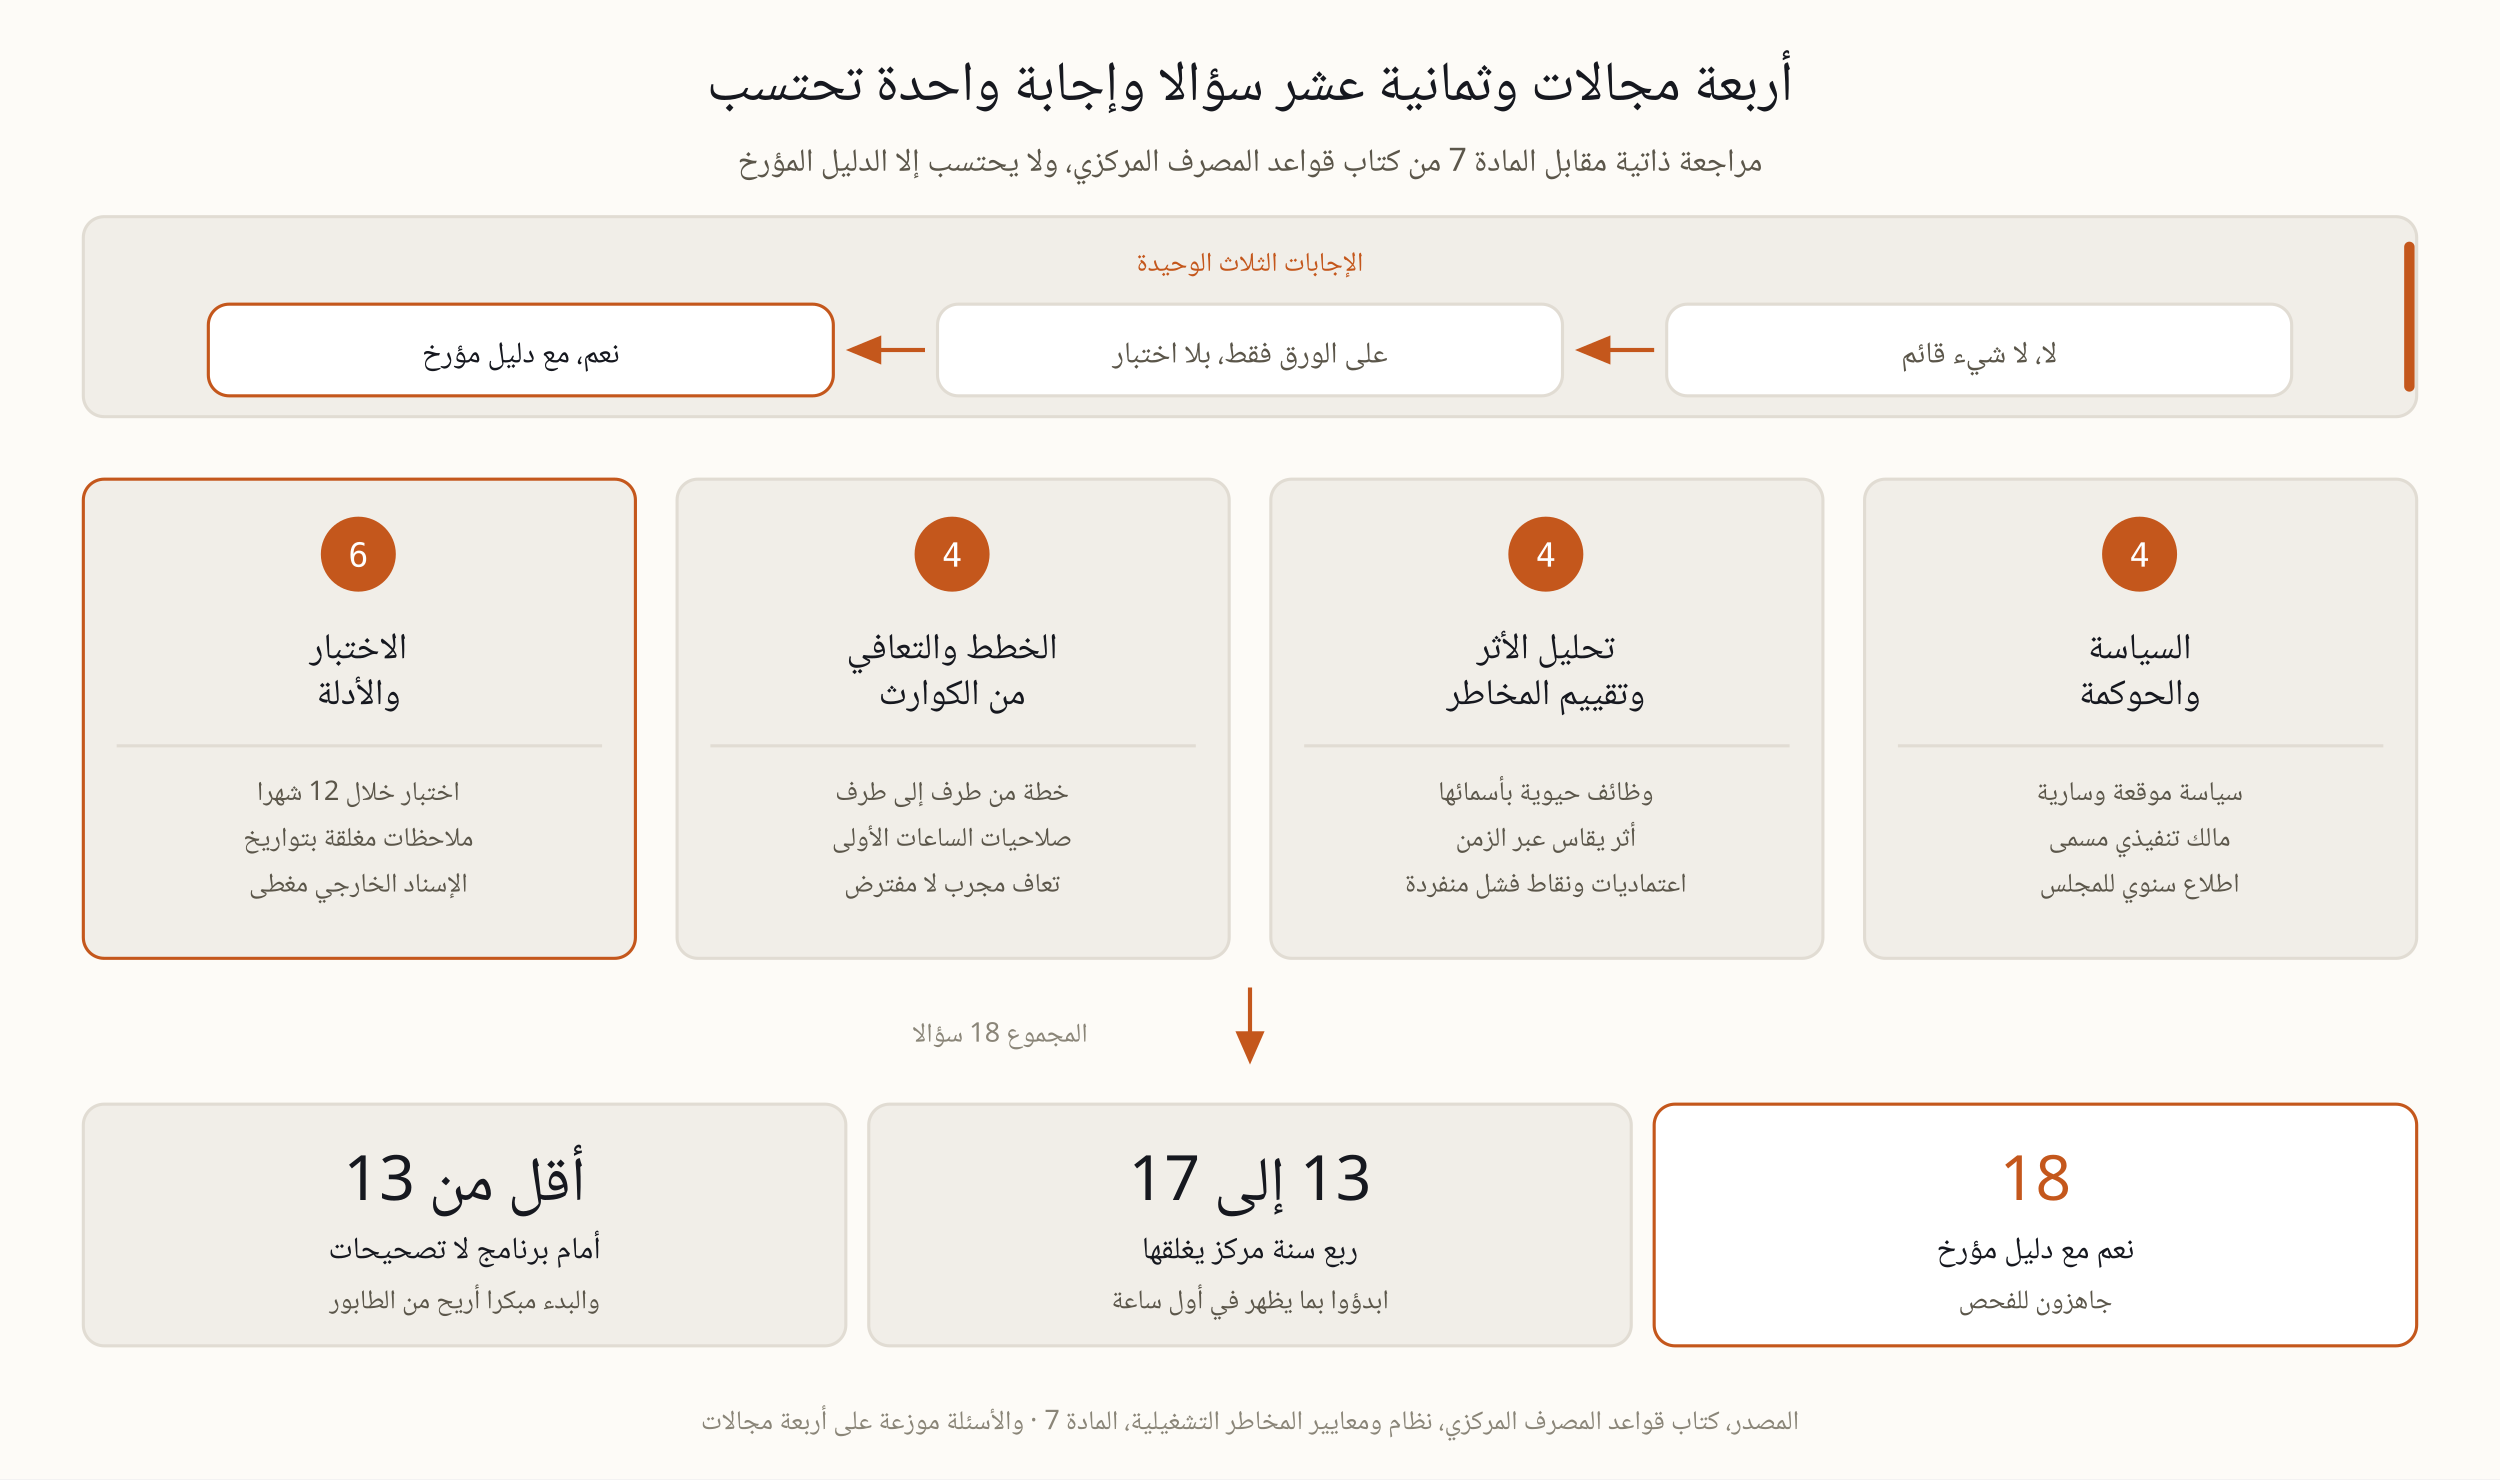
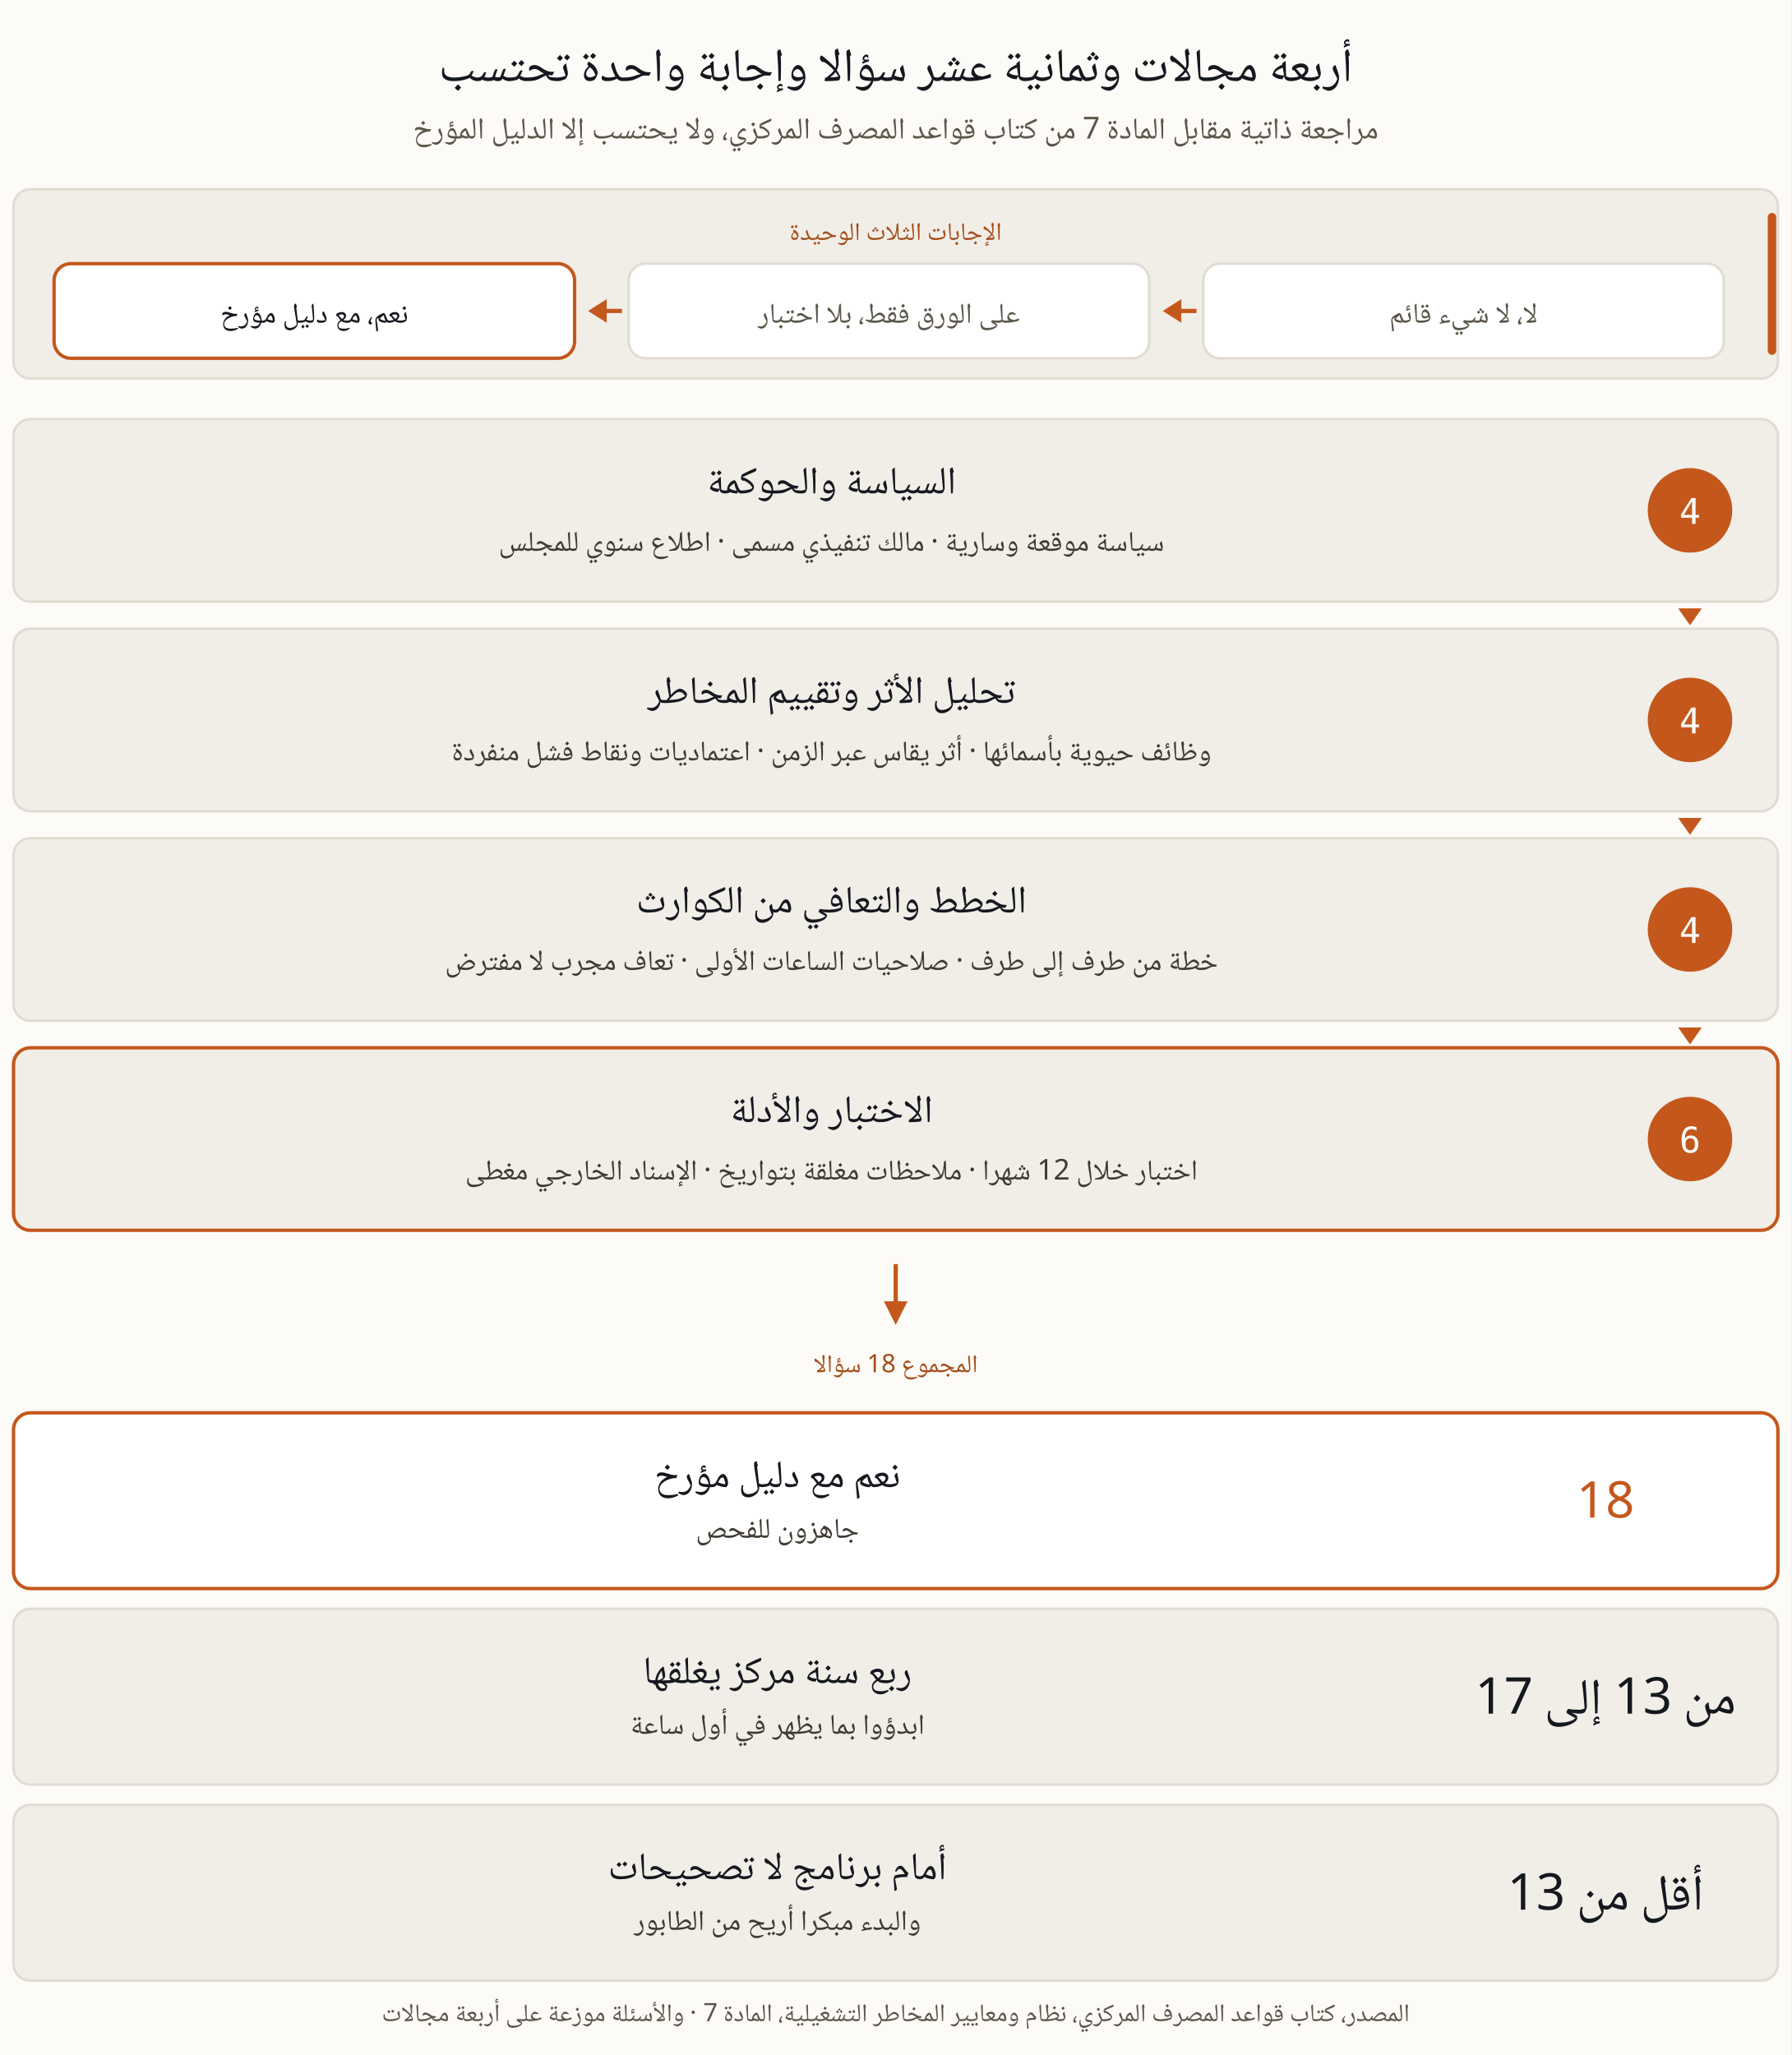
- <svg xmlns="http://www.w3.org/2000/svg" viewBox="0 0 1200 710" width="1200" height="710" direction="rtl" role="img" aria-label="مراجعة ذاتية مقابل المادة 7 من كتاب قواعد المصرف المركزي موزعة على أربعة مجالات وثمانية عشر سؤالا، مع الإجابات الثلاث المسموحة وثلاث نطاقات لقراءة النتيجة">
-   <rect x="0" y="0" width="1200" height="710" fill="#FDFBF7" />
-   <text x="600" y="48" text-anchor="middle" font-family="'Noto Naskh Arabic','Segoe UI',Tahoma,serif" font-size="27" fill="#16181F">أربعة مجالات وثمانية عشر سؤالا وإجابة واحدة تحتسب</text>
-   <text x="600" y="82" text-anchor="middle" font-family="'Noto Naskh Arabic','Segoe UI',Tahoma,serif" font-size="15.5" fill="#5B564A">مراجعة ذاتية مقابل المادة 7 من كتاب قواعد المصرف المركزي، ولا يحتسب إلا الدليل المؤرخ</text>
-   <rect x="40" y="104" width="1120" height="96" rx="10" fill="#F1EEE8" stroke="#E1DCD3" stroke-width="1.5" />
-   <rect x="1154" y="116" width="5" height="72" rx="2.5" fill="#C4571C" />
-   <text x="600" y="130" text-anchor="middle" font-family="'Noto Naskh Arabic','Segoe UI',Tahoma,serif" font-size="13" fill="#C4571C">الإجابات الثلاث الوحيدة</text>
-   <rect x="800" y="146" width="300" height="44" rx="10" fill="#FFFFFF" stroke="#E1DCD3" stroke-width="1.5" />
-   <text x="950" y="174" text-anchor="middle" font-family="'Noto Naskh Arabic','Segoe UI',Tahoma,serif" font-size="14.5" fill="#5B564A">لا، لا شيء قائم</text>
-   <line x1="794" y1="168" x2="772" y2="168" stroke="#C4571C" stroke-width="2" />
-   <polygon points="773,161 756,168 773,175" fill="#C4571C" />
-   <rect x="450" y="146" width="300" height="44" rx="10" fill="#FFFFFF" stroke="#E1DCD3" stroke-width="1.5" />
-   <text x="600" y="174" text-anchor="middle" font-family="'Noto Naskh Arabic','Segoe UI',Tahoma,serif" font-size="14.5" fill="#5B564A">على الورق فقط، بلا اختبار</text>
-   <line x1="444" y1="168" x2="422" y2="168" stroke="#C4571C" stroke-width="2" />
-   <polygon points="423,161 406,168 423,175" fill="#C4571C" />
-   <rect x="100" y="146" width="300" height="44" rx="10" fill="#FFFFFF" stroke="#C4571C" stroke-width="1.5" />
-   <text x="250" y="174" text-anchor="middle" font-family="'Noto Naskh Arabic','Segoe UI',Tahoma,serif" font-size="14.5" fill="#16181F">نعم، مع دليل مؤرخ</text>
-   <rect x="895" y="230" width="265" height="230" rx="10" fill="#F1EEE8" stroke="#E1DCD3" stroke-width="1.5" />
-   <circle cx="1027" cy="266" r="18" fill="#C4571C" />
-   <text x="1027" y="272" text-anchor="middle" font-family="Consolas, monospace" font-size="16" fill="#FFFFFF">4</text>
-   <text x="1027" y="316" text-anchor="middle" font-family="'Noto Naskh Arabic','Segoe UI',Tahoma,serif" font-size="17.5" fill="#16181F">السياسة</text>
-   <text x="1027" y="338" text-anchor="middle" font-family="'Noto Naskh Arabic','Segoe UI',Tahoma,serif" font-size="17.5" fill="#16181F">والحوكمة</text>
-   <line x1="911" y1="358" x2="1144" y2="358" stroke="#E1DCD3" stroke-width="1.5" />
-   <text x="1027" y="384" text-anchor="middle" font-family="'Noto Naskh Arabic','Segoe UI',Tahoma,serif" font-size="13" fill="#5B564A">سياسة موقعة وسارية</text>
-   <text x="1027" y="406" text-anchor="middle" font-family="'Noto Naskh Arabic','Segoe UI',Tahoma,serif" font-size="13" fill="#5B564A">مالك تنفيذي مسمى</text>
-   <text x="1027" y="428" text-anchor="middle" font-family="'Noto Naskh Arabic','Segoe UI',Tahoma,serif" font-size="13" fill="#5B564A">اطلاع سنوي للمجلس</text>
-   <rect x="610" y="230" width="265" height="230" rx="10" fill="#F1EEE8" stroke="#E1DCD3" stroke-width="1.5" />
-   <circle cx="742" cy="266" r="18" fill="#C4571C" />
-   <text x="742" y="272" text-anchor="middle" font-family="Consolas, monospace" font-size="16" fill="#FFFFFF">4</text>
-   <text x="742" y="316" text-anchor="middle" font-family="'Noto Naskh Arabic','Segoe UI',Tahoma,serif" font-size="17.5" fill="#16181F">تحليل الأثر</text>
-   <text x="742" y="338" text-anchor="middle" font-family="'Noto Naskh Arabic','Segoe UI',Tahoma,serif" font-size="17.5" fill="#16181F">وتقييم المخاطر</text>
-   <line x1="626" y1="358" x2="859" y2="358" stroke="#E1DCD3" stroke-width="1.5" />
-   <text x="742" y="384" text-anchor="middle" font-family="'Noto Naskh Arabic','Segoe UI',Tahoma,serif" font-size="13" fill="#5B564A">وظائف حيوية بأسمائها</text>
-   <text x="742" y="406" text-anchor="middle" font-family="'Noto Naskh Arabic','Segoe UI',Tahoma,serif" font-size="13" fill="#5B564A">أثر يقاس عبر الزمن</text>
-   <text x="742" y="428" text-anchor="middle" font-family="'Noto Naskh Arabic','Segoe UI',Tahoma,serif" font-size="13" fill="#5B564A">اعتماديات ونقاط فشل منفردة</text>
-   <rect x="325" y="230" width="265" height="230" rx="10" fill="#F1EEE8" stroke="#E1DCD3" stroke-width="1.5" />
-   <circle cx="457" cy="266" r="18" fill="#C4571C" />
-   <text x="457" y="272" text-anchor="middle" font-family="Consolas, monospace" font-size="16" fill="#FFFFFF">4</text>
-   <text x="457" y="316" text-anchor="middle" font-family="'Noto Naskh Arabic','Segoe UI',Tahoma,serif" font-size="17.5" fill="#16181F">الخطط والتعافي</text>
-   <text x="457" y="338" text-anchor="middle" font-family="'Noto Naskh Arabic','Segoe UI',Tahoma,serif" font-size="17.5" fill="#16181F">من الكوارث</text>
-   <line x1="341" y1="358" x2="574" y2="358" stroke="#E1DCD3" stroke-width="1.5" />
-   <text x="457" y="384" text-anchor="middle" font-family="'Noto Naskh Arabic','Segoe UI',Tahoma,serif" font-size="13" fill="#5B564A">خطة من طرف إلى طرف</text>
-   <text x="457" y="406" text-anchor="middle" font-family="'Noto Naskh Arabic','Segoe UI',Tahoma,serif" font-size="13" fill="#5B564A">صلاحيات الساعات الأولى</text>
-   <text x="457" y="428" text-anchor="middle" font-family="'Noto Naskh Arabic','Segoe UI',Tahoma,serif" font-size="13" fill="#5B564A">تعاف مجرب لا مفترض</text>
-   <rect x="40" y="230" width="265" height="230" rx="10" fill="#F1EEE8" stroke="#C4571C" stroke-width="1.5" />
-   <circle cx="172" cy="266" r="18" fill="#C4571C" />
-   <text x="172" y="272" text-anchor="middle" font-family="Consolas, monospace" font-size="16" fill="#FFFFFF">6</text>
-   <text x="172" y="316" text-anchor="middle" font-family="'Noto Naskh Arabic','Segoe UI',Tahoma,serif" font-size="17.5" fill="#16181F">الاختبار</text>
-   <text x="172" y="338" text-anchor="middle" font-family="'Noto Naskh Arabic','Segoe UI',Tahoma,serif" font-size="17.5" fill="#16181F">والأدلة</text>
-   <line x1="56" y1="358" x2="289" y2="358" stroke="#E1DCD3" stroke-width="1.5" />
-   <text x="172" y="384" text-anchor="middle" font-family="'Noto Naskh Arabic','Segoe UI',Tahoma,serif" font-size="13" fill="#5B564A">اختبار خلال 12 شهرا</text>
-   <text x="172" y="406" text-anchor="middle" font-family="'Noto Naskh Arabic','Segoe UI',Tahoma,serif" font-size="13" fill="#5B564A">ملاحظات مغلقة بتواريخ</text>
-   <text x="172" y="428" text-anchor="middle" font-family="'Noto Naskh Arabic','Segoe UI',Tahoma,serif" font-size="13" fill="#5B564A">الإسناد الخارجي مغطى</text>
-   <line x1="600" y1="474" x2="600" y2="496" stroke="#C4571C" stroke-width="2" />
-   <polygon points="593,495 600,511 607,495" fill="#C4571C" />
-   <text x="480" y="500" text-anchor="middle" font-family="'Noto Naskh Arabic','Segoe UI',Tahoma,serif" font-size="13" fill="#8A8578">المجموع 18 سؤالا</text>
-   <rect x="794" y="530" width="366" height="116" rx="10" fill="#FFFFFF" stroke="#C4571C" stroke-width="1.5" />
-   <text x="977" y="576" text-anchor="middle" font-family="'Noto Naskh Arabic','Segoe UI',Tahoma,serif" font-size="30" fill="#C4571C">18</text>
-   <text x="977" y="604" text-anchor="middle" font-family="'Noto Naskh Arabic','Segoe UI',Tahoma,serif" font-size="15" fill="#16181F">نعم مع دليل مؤرخ</text>
-   <text x="977" y="628" text-anchor="middle" font-family="'Noto Naskh Arabic','Segoe UI',Tahoma,serif" font-size="13" fill="#5B564A">جاهزون للفحص</text>
-   <rect x="417" y="530" width="366" height="116" rx="10" fill="#F1EEE8" stroke="#E1DCD3" stroke-width="1.5" />
-   <text x="600" y="576" text-anchor="middle" font-family="'Noto Naskh Arabic','Segoe UI',Tahoma,serif" font-size="30" fill="#16181F">13 إلى 17</text>
-   <text x="600" y="604" text-anchor="middle" font-family="'Noto Naskh Arabic','Segoe UI',Tahoma,serif" font-size="15" fill="#16181F">ربع سنة مركز يغلقها</text>
-   <text x="600" y="628" text-anchor="middle" font-family="'Noto Naskh Arabic','Segoe UI',Tahoma,serif" font-size="13" fill="#5B564A">ابدؤوا بما يظهر في أول ساعة</text>
-   <rect x="40" y="530" width="366" height="116" rx="10" fill="#F1EEE8" stroke="#E1DCD3" stroke-width="1.5" />
-   <text x="223" y="576" text-anchor="middle" font-family="'Noto Naskh Arabic','Segoe UI',Tahoma,serif" font-size="30" fill="#16181F">أقل من 13</text>
-   <text x="223" y="604" text-anchor="middle" font-family="'Noto Naskh Arabic','Segoe UI',Tahoma,serif" font-size="15" fill="#16181F">أمام برنامج لا تصحيحات</text>
-   <text x="223" y="628" text-anchor="middle" font-family="'Noto Naskh Arabic','Segoe UI',Tahoma,serif" font-size="13" fill="#5B564A">والبدء مبكرا أريح من الطابور</text>
-   <text x="600" y="686" text-anchor="middle" font-family="'Noto Naskh Arabic','Segoe UI',Tahoma,serif" font-size="13" fill="#8A8578">المصدر، كتاب قواعد المصرف المركزي، نظام ومعايير المخاطر التشغيلية، المادة 7 · والأسئلة موزعة على أربعة مجالات</text>
+ <svg xmlns="http://www.w3.org/2000/svg" viewBox="0 0 1060 1216" width="1060" height="1216" direction="rtl" role="img" aria-label="مراجعة ذاتية مقابل المادة 7 من كتاب قواعد المصرف المركزي موزعة على أربعة مجالات وثمانية عشر سؤالا، مع الإجابات الثلاث المسموحة وثلاث نطاقات لقراءة النتيجة">
+   <rect x="0" y="0" width="1060" height="1216" fill="#FDFBF7" />
+   <text x="530" y="48" text-anchor="middle" font-family="'Noto Naskh Arabic','Segoe UI',Tahoma,serif" font-size="28" fill="#16181F">أربعة مجالات وثمانية عشر سؤالا وإجابة واحدة تحتسب</text>
+   <text x="530" y="82" text-anchor="middle" font-family="'Noto Naskh Arabic','Segoe UI',Tahoma,serif" font-size="18" fill="#5B564A">مراجعة ذاتية مقابل المادة 7 من كتاب قواعد المصرف المركزي، ولا يحتسب إلا الدليل المؤرخ</text>
+   <rect x="8" y="112" width="1044" height="112" rx="10" fill="#F1EEE8" stroke="#E1DCD3" stroke-width="1.5" />
+   <rect x="1046" y="126" width="5" height="84" rx="2.5" fill="#C4571C" />
+   <text x="530" y="142" text-anchor="middle" font-family="'Noto Naskh Arabic','Segoe UI',Tahoma,serif" font-size="15" fill="#A34D19">الإجابات الثلاث الوحيدة</text>
+   <rect x="712" y="156" width="308" height="56" rx="10" fill="#FFFFFF" stroke="#E1DCD3" stroke-width="1.5" />
+   <text x="866" y="191" text-anchor="middle" font-family="'Noto Naskh Arabic','Segoe UI',Tahoma,serif" font-size="17" fill="#5B564A">لا، لا شيء قائم</text>
+   <line x1="708" y1="184" x2="698" y2="184" stroke="#C4571C" stroke-width="2.5" />
+   <polygon points="699,177 688,184 699,191" fill="#C4571C" />
+   <rect x="372" y="156" width="308" height="56" rx="10" fill="#FFFFFF" stroke="#E1DCD3" stroke-width="1.5" />
+   <text x="526" y="191" text-anchor="middle" font-family="'Noto Naskh Arabic','Segoe UI',Tahoma,serif" font-size="17" fill="#5B564A">على الورق فقط، بلا اختبار</text>
+   <line x1="368" y1="184" x2="358" y2="184" stroke="#C4571C" stroke-width="2.5" />
+   <polygon points="359,177 348,184 359,191" fill="#C4571C" />
+   <rect x="32" y="156" width="308" height="56" rx="10" fill="#FFFFFF" stroke="#C4571C" stroke-width="2" />
+   <text x="186" y="191" text-anchor="middle" font-family="'Noto Naskh Arabic','Segoe UI',Tahoma,serif" font-size="17" fill="#16181F">نعم، مع دليل مؤرخ</text>
+   <rect x="8" y="248" width="1044" height="108" rx="10" fill="#F1EEE8" stroke="#E1DCD3" stroke-width="1.5" />
+   <circle cx="1000" cy="302" r="25" fill="#C4571C" />
+   <text x="1000" y="310" text-anchor="middle" font-family="Consolas, monospace" font-size="21" fill="#FFFFFF">4</text>
+   <text x="492" y="292" text-anchor="middle" font-family="'Noto Naskh Arabic','Segoe UI',Tahoma,serif" font-size="23" fill="#16181F">السياسة والحوكمة</text>
+   <text x="492" y="326" text-anchor="middle" font-family="'Noto Naskh Arabic','Segoe UI',Tahoma,serif" font-size="17" fill="#3F3B33">سياسة موقعة وسارية · مالك تنفيذي مسمى · اطلاع سنوي للمجلس</text>
+   <polygon points="993,360 1007,360 1000,370" fill="#C4571C" />
+   <rect x="8" y="372" width="1044" height="108" rx="10" fill="#F1EEE8" stroke="#E1DCD3" stroke-width="1.5" />
+   <circle cx="1000" cy="426" r="25" fill="#C4571C" />
+   <text x="1000" y="434" text-anchor="middle" font-family="Consolas, monospace" font-size="21" fill="#FFFFFF">4</text>
+   <text x="492" y="416" text-anchor="middle" font-family="'Noto Naskh Arabic','Segoe UI',Tahoma,serif" font-size="23" fill="#16181F">تحليل الأثر وتقييم المخاطر</text>
+   <text x="492" y="450" text-anchor="middle" font-family="'Noto Naskh Arabic','Segoe UI',Tahoma,serif" font-size="17" fill="#3F3B33">وظائف حيوية بأسمائها · أثر يقاس عبر الزمن · اعتماديات ونقاط فشل منفردة</text>
+   <polygon points="993,484 1007,484 1000,494" fill="#C4571C" />
+   <rect x="8" y="496" width="1044" height="108" rx="10" fill="#F1EEE8" stroke="#E1DCD3" stroke-width="1.5" />
+   <circle cx="1000" cy="550" r="25" fill="#C4571C" />
+   <text x="1000" y="558" text-anchor="middle" font-family="Consolas, monospace" font-size="21" fill="#FFFFFF">4</text>
+   <text x="492" y="540" text-anchor="middle" font-family="'Noto Naskh Arabic','Segoe UI',Tahoma,serif" font-size="23" fill="#16181F">الخطط والتعافي من الكوارث</text>
+   <text x="492" y="574" text-anchor="middle" font-family="'Noto Naskh Arabic','Segoe UI',Tahoma,serif" font-size="17" fill="#3F3B33">خطة من طرف إلى طرف · صلاحيات الساعات الأولى · تعاف مجرب لا مفترض</text>
+   <polygon points="993,608 1007,608 1000,618" fill="#C4571C" />
+   <rect x="8" y="620" width="1044" height="108" rx="10" fill="#F1EEE8" stroke="#C4571C" stroke-width="2" />
+   <circle cx="1000" cy="674" r="25" fill="#C4571C" />
+   <text x="1000" y="682" text-anchor="middle" font-family="Consolas, monospace" font-size="21" fill="#FFFFFF">6</text>
+   <text x="492" y="664" text-anchor="middle" font-family="'Noto Naskh Arabic','Segoe UI',Tahoma,serif" font-size="23" fill="#16181F">الاختبار والأدلة</text>
+   <text x="492" y="698" text-anchor="middle" font-family="'Noto Naskh Arabic','Segoe UI',Tahoma,serif" font-size="17" fill="#3F3B33">اختبار خلال 12 شهرا · ملاحظات مغلقة بتواريخ · الإسناد الخارجي مغطى</text>
+   <line x1="530" y1="748" x2="530" y2="772" stroke="#C4571C" stroke-width="2.5" />
+   <polygon points="523,770 530,784 537,770" fill="#C4571C" />
+   <text x="530" y="812" text-anchor="middle" font-family="'Noto Naskh Arabic','Segoe UI',Tahoma,serif" font-size="15" fill="#A34D19">المجموع 18 سؤالا</text>
+   <rect x="8" y="836" width="1044" height="104" rx="10" fill="#FFFFFF" stroke="#C4571C" stroke-width="2" />
+   <text x="950" y="898" text-anchor="middle" font-family="'Noto Naskh Arabic','Segoe UI',Tahoma,serif" font-size="30" fill="#C4571C">18</text>
+   <text x="460" y="880" text-anchor="middle" font-family="'Noto Naskh Arabic','Segoe UI',Tahoma,serif" font-size="23" fill="#16181F">نعم مع دليل مؤرخ</text>
+   <text x="460" y="910" text-anchor="middle" font-family="'Noto Naskh Arabic','Segoe UI',Tahoma,serif" font-size="17" fill="#3F3B33">جاهزون للفحص</text>
+   <rect x="8" y="952" width="1044" height="104" rx="10" fill="#F1EEE8" stroke="#E1DCD3" stroke-width="1.5" />
+   <text x="950" y="1014" text-anchor="middle" font-family="'Noto Naskh Arabic','Segoe UI',Tahoma,serif" font-size="30" fill="#16181F">من 13 إلى 17</text>
+   <text x="460" y="996" text-anchor="middle" font-family="'Noto Naskh Arabic','Segoe UI',Tahoma,serif" font-size="23" fill="#16181F">ربع سنة مركز يغلقها</text>
+   <text x="460" y="1026" text-anchor="middle" font-family="'Noto Naskh Arabic','Segoe UI',Tahoma,serif" font-size="17" fill="#3F3B33">ابدؤوا بما يظهر في أول ساعة</text>
+   <rect x="8" y="1068" width="1044" height="104" rx="10" fill="#F1EEE8" stroke="#E1DCD3" stroke-width="1.5" />
+   <text x="950" y="1130" text-anchor="middle" font-family="'Noto Naskh Arabic','Segoe UI',Tahoma,serif" font-size="30" fill="#16181F">أقل من 13</text>
+   <text x="460" y="1112" text-anchor="middle" font-family="'Noto Naskh Arabic','Segoe UI',Tahoma,serif" font-size="23" fill="#16181F">أمام برنامج لا تصحيحات</text>
+   <text x="460" y="1142" text-anchor="middle" font-family="'Noto Naskh Arabic','Segoe UI',Tahoma,serif" font-size="17" fill="#3F3B33">والبدء مبكرا أريح من الطابور</text>
+   <text x="530" y="1196" text-anchor="middle" font-family="'Noto Naskh Arabic','Segoe UI',Tahoma,serif" font-size="15" fill="#5B564A">المصدر، كتاب قواعد المصرف المركزي، نظام ومعايير المخاطر التشغيلية، المادة 7 · والأسئلة موزعة على أربعة مجالات</text>
</svg>
